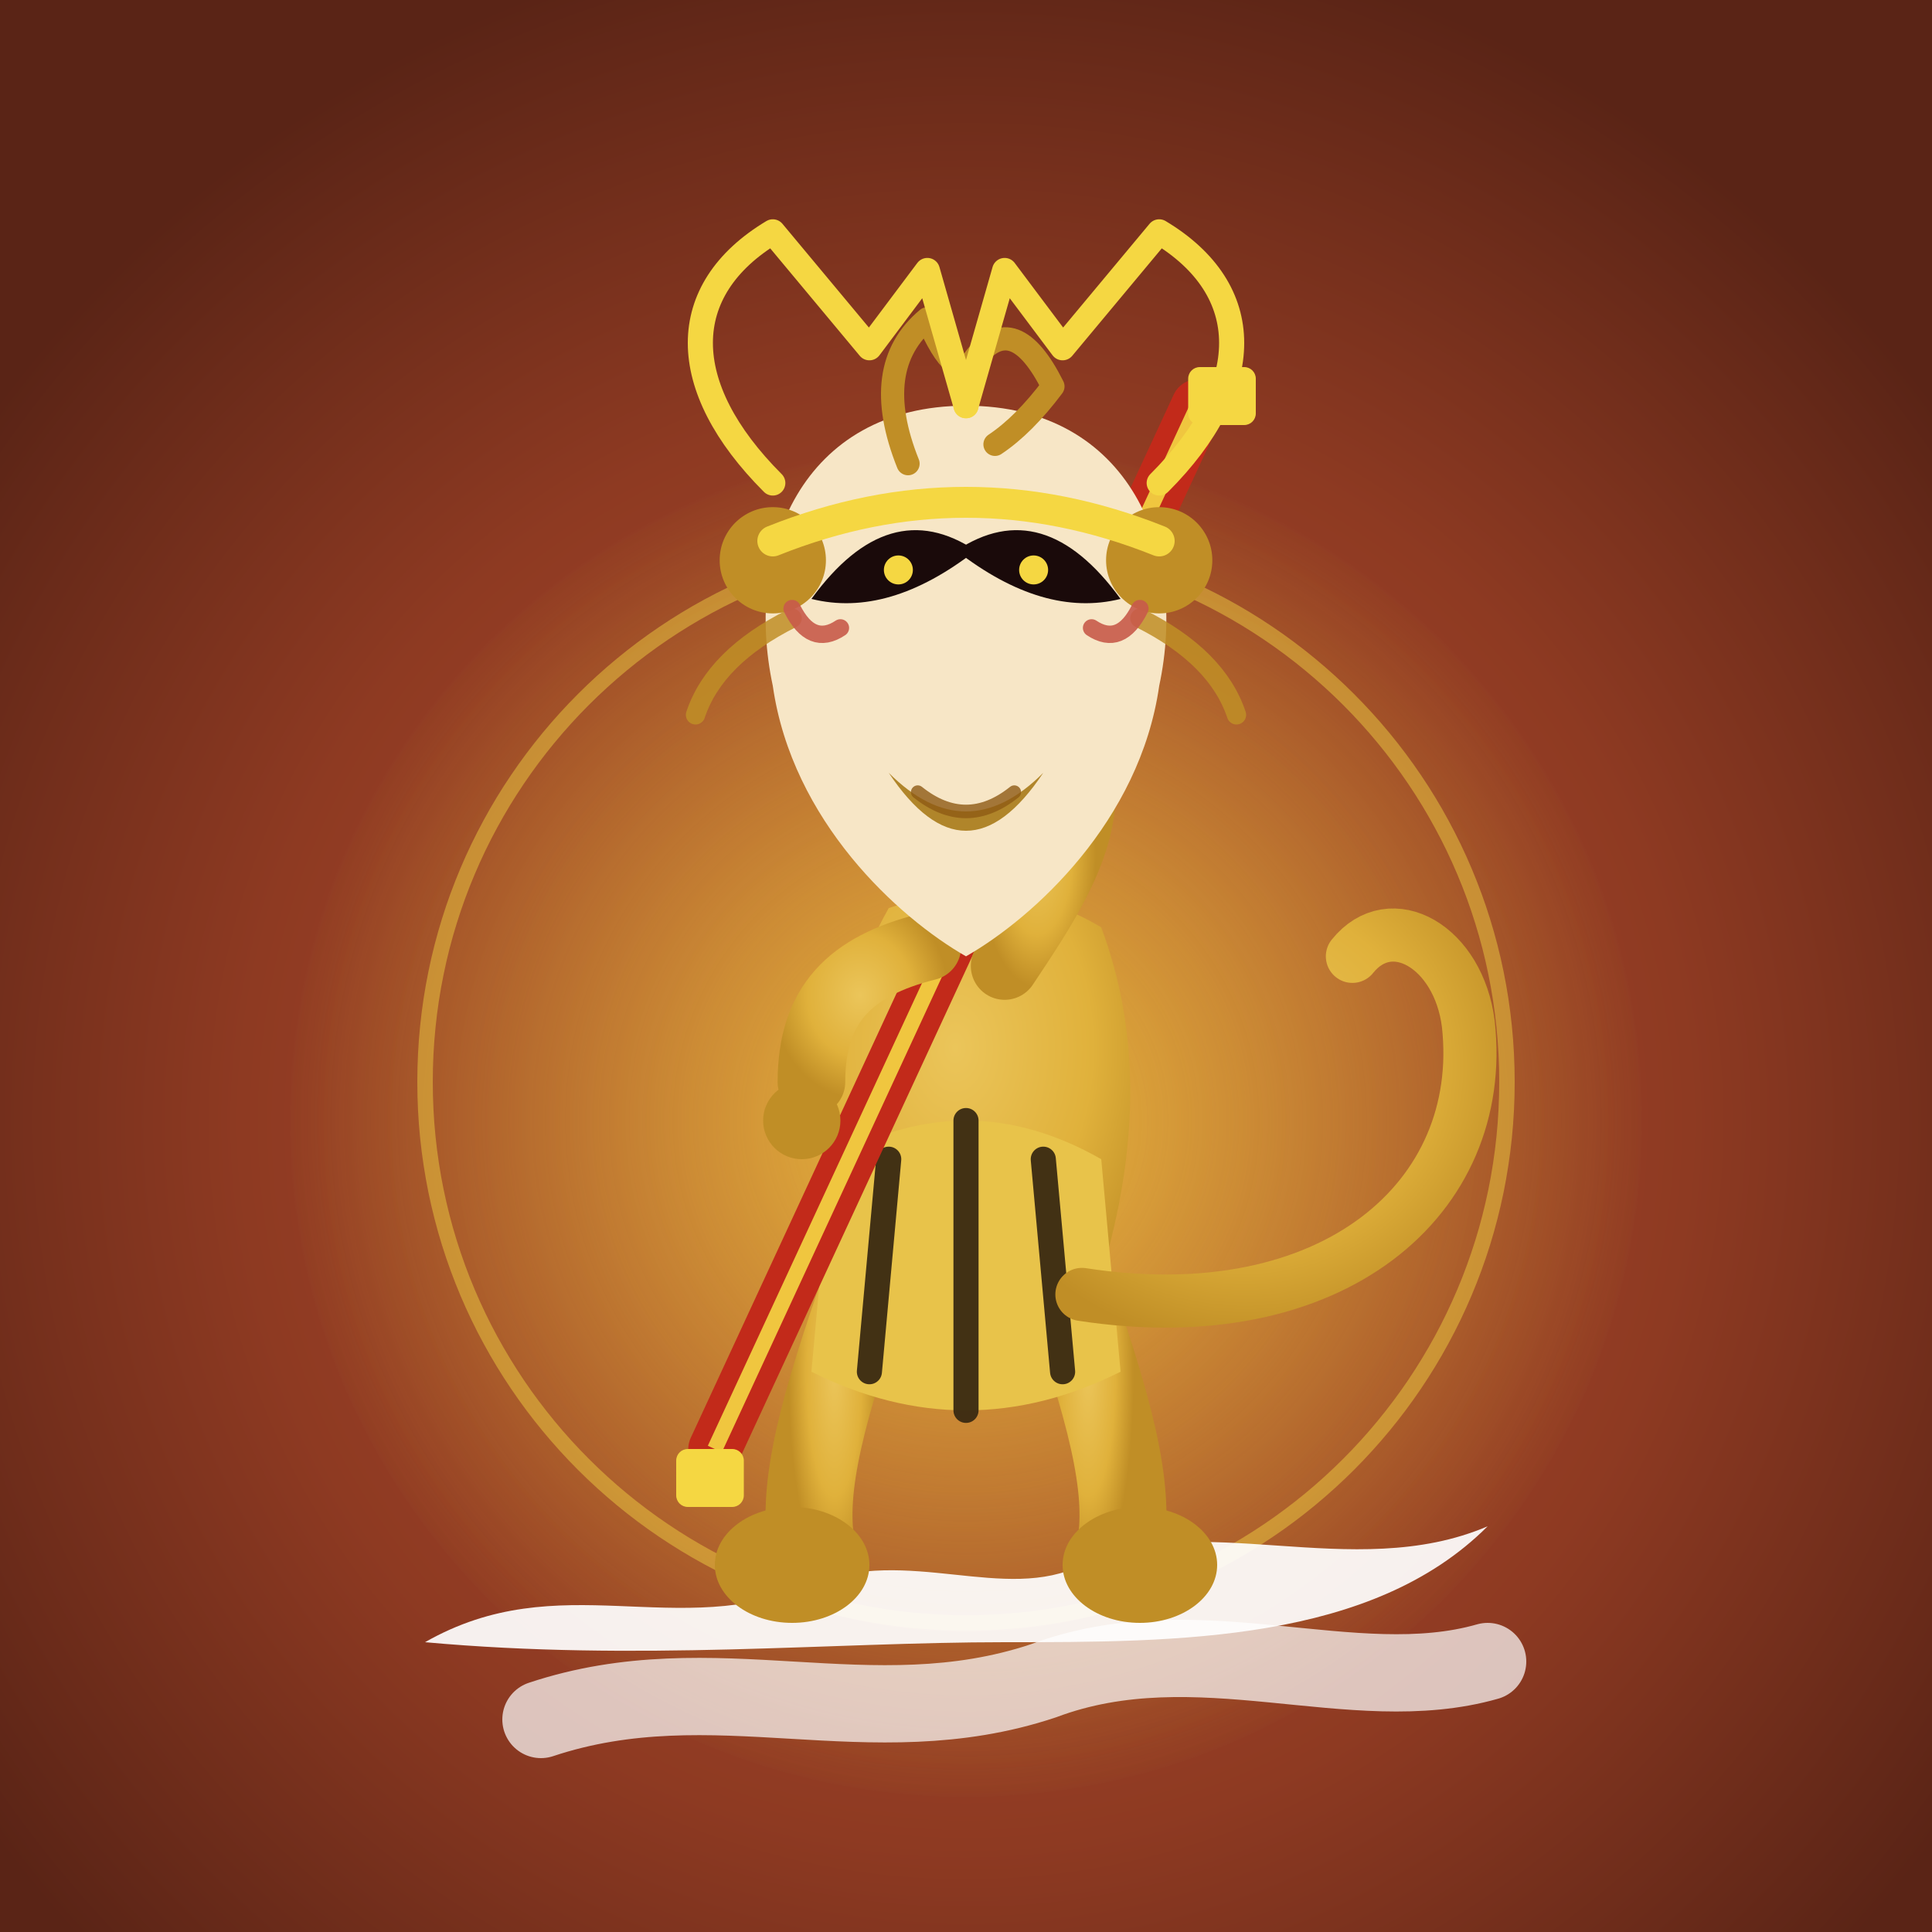
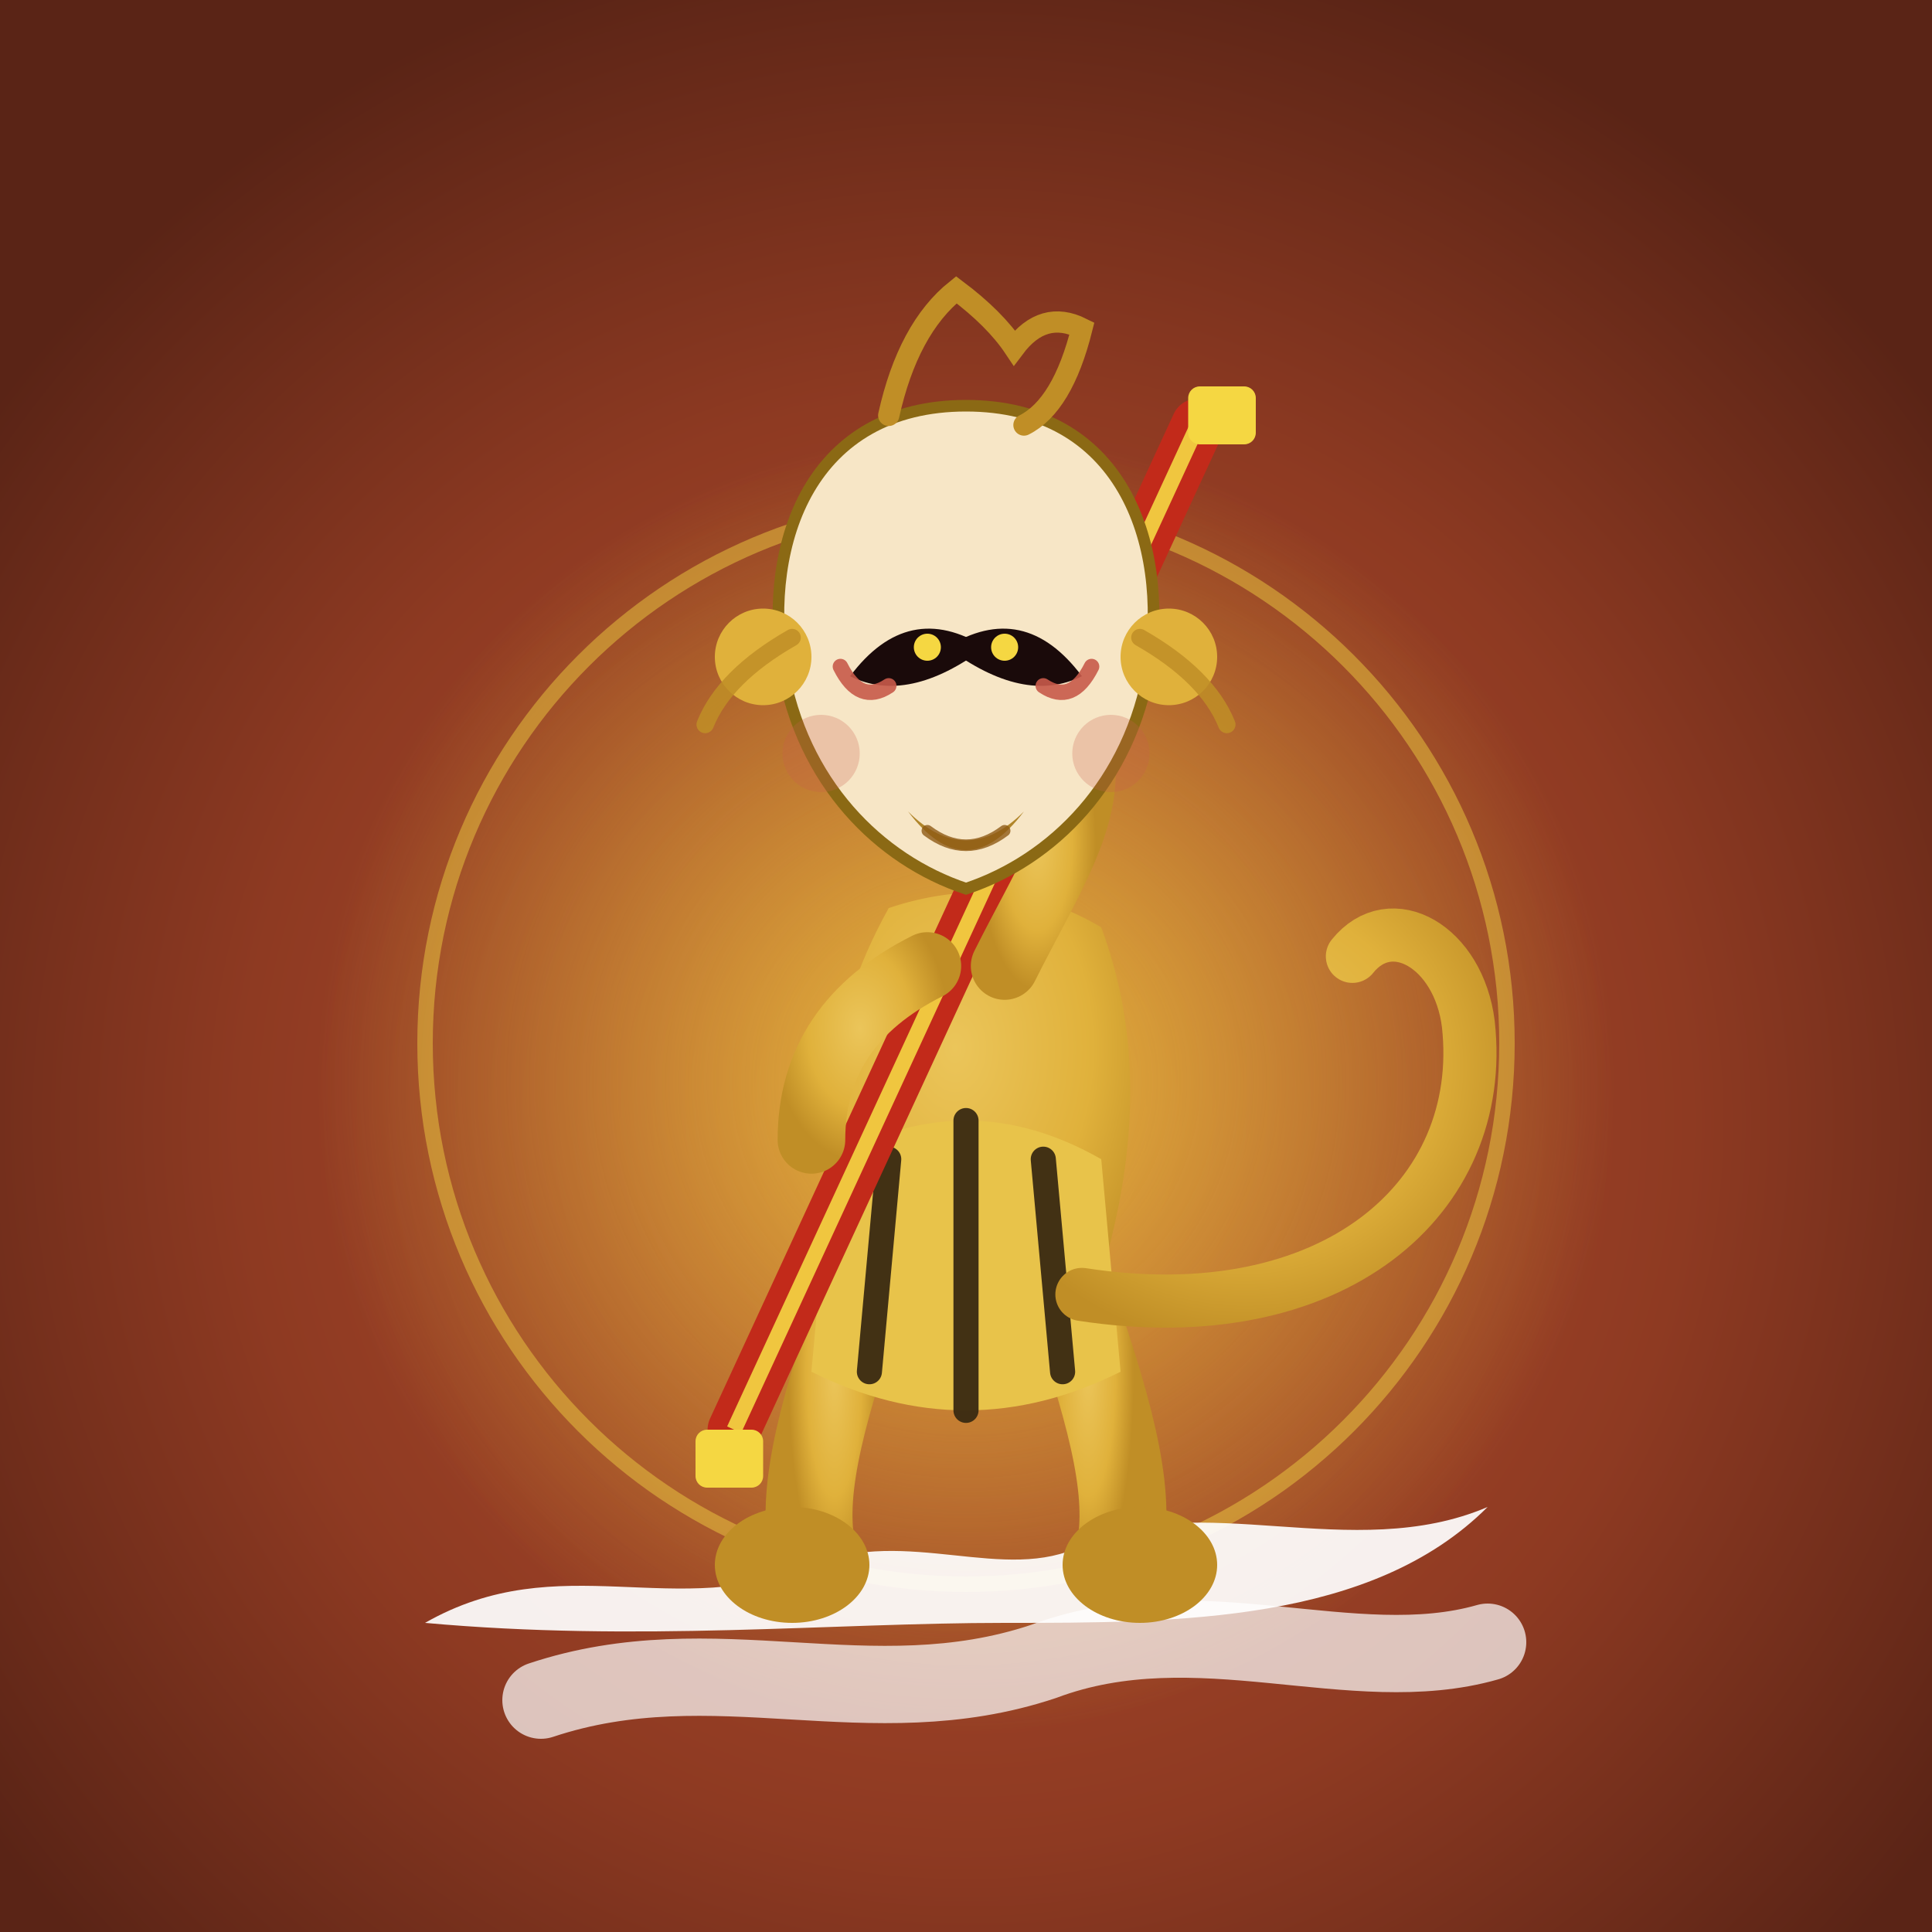
- <svg xmlns="http://www.w3.org/2000/svg" viewBox="0 0 200 200" role="img" aria-label="孙悟空·三阶·初成·筋斗云">
+ <svg xmlns="http://www.w3.org/2000/svg" viewBox="0 0 200 200" role="img" aria-label="孙悟空·三阶·初成·学艺归来">
  <defs>
    <radialGradient id="bg" cx="50%" cy="58%" r="62%">
      <stop offset="0%" stop-color="#B8502E" />
      <stop offset="60%" stop-color="#8E3A22" />
      <stop offset="100%" stop-color="#5A2416" />
    </radialGradient>
    <radialGradient id="fur" cx="42%" cy="36%" r="76%">
      <stop offset="0%" stop-color="#EBC55A" />
      <stop offset="60%" stop-color="#E0B13B" />
      <stop offset="100%" stop-color="#C08E26" />
    </radialGradient>
    <radialGradient id="core" cx="50%" cy="50%" r="50%">
      <stop offset="0%" stop-color="#F5D742" stop-opacity="0.8" />
      <stop offset="100%" stop-color="#F5D742" stop-opacity="0" />
    </radialGradient>
+     <g id="wukong-head">
+       <path d="M 0 -34 C 16 -34 21 -20 19 -7 C 17 5 9 13 0 16 C -9 13 -17 5 -19 -7 C -21 -20 -16 -34 0 -34 Z" fill="#F7E6C6" stroke="#8B6914" stroke-width="1.2" />
+       <circle cx="-21" cy="-8" r="5" fill="#E0B13B" />
+       <circle cx="21" cy="-8" r="5" fill="#E0B13B" />
+       <path d="M -8 -33 Q -6 -42 -1 -46 Q 3 -43 5 -40 Q 8 -44 12 -42 Q 10 -34 6 -32" fill="none" stroke="#C08E26" stroke-width="2.2" stroke-linecap="round" />
+       <path d="M -18 -10 Q -25 -6 -27 -1 M 18 -10 Q 25 -6 27 -1" fill="none" stroke="#C08E26" stroke-width="1.8" stroke-linecap="round" opacity="0.85" />
+       <path d="M -12 -6 Q -6 -14 2 -9 Q -6 -3 -12 -6 Z" fill="#1A0A0A" />
+       <path d="M -2 -9 Q 6 -14 12 -6 Q 6 -3 -2 -9 Z" fill="#1A0A0A" />
+       <circle cx="-4" cy="-9" r="1.4" fill="#F5D742" />
+       <circle cx="4" cy="-9" r="1.4" fill="#F5D742" />
+       <path d="M -13 -7 Q -11 -3 -8 -5" fill="none" stroke="#C85A4A" stroke-width="1.6" stroke-linecap="round" opacity="0.9" />
+       <path d="M 13 -7 Q 11 -3 8 -5" fill="none" stroke="#C85A4A" stroke-width="1.6" stroke-linecap="round" opacity="0.9" />
+       <path d="M -6 8 Q 0 14 6 8 Q 0 16 -6 8 Z" fill="#B0852A" />
+       <path d="M -4 10 Q 0 13 4 10" fill="none" stroke="#8E5A14" stroke-width="1.2" stroke-linecap="round" opacity="0.8" />
+       <circle cx="-15" cy="2" r="4" fill="#C85A4A" opacity="0.25" />
+       <circle cx="15" cy="2" r="4" fill="#C85A4A" opacity="0.25" />
+     </g>
  </defs>
  <rect width="200" height="200" fill="url(#bg)" />
-   <circle cx="100" cy="116" r="70" fill="url(#core)">
-     <animate attributeName="opacity" values="0.9;0.45;0.9" dur="3s" repeatCount="indefinite" />
+   <circle cx="100" cy="112" r="68" fill="url(#core)">
+     <animate attributeName="opacity" values="0.85;0.4;0.85" dur="3s" repeatCount="indefinite" />
  </circle>
-   <circle cx="100" cy="112" r="56" fill="none" stroke="#F5D742" stroke-width="1.6" opacity="0.45">
+   <circle cx="100" cy="108" r="56" fill="none" stroke="#F5D742" stroke-width="1.6" opacity="0.45">
    <animate attributeName="opacity" values="0.45;0.2;0.45" dur="3s" repeatCount="indefinite" />
  </circle>
  <g>
    <animateTransform attributeName="transform" type="translate" values="0 0;0 2;0 0" dur="3.5s" repeatCount="indefinite" />
-     <path d="M 44 170 C 58 162 70 170 84 164 C 94 160 104 166 112 162 C 124 156 140 164 154 158 C 142 170 122 170 104 170 C 86 170 66 172 44 170 Z" fill="#FFFFFF" opacity="0.92" />
-     <path d="M 56 178 C 74 172 90 180 108 174 C 124 168 140 176 154 172" fill="none" stroke="#FFFFFF" stroke-width="8" stroke-linecap="round" opacity="0.7" />
+     <path d="M 44 168 C 58 160 70 168 84 162 C 94 158 104 164 112 160 C 124 154 140 162 154 156 C 142 168 122 168 104 168 C 86 168 66 170 44 168 Z" fill="#FFFFFF" opacity="0.92" />
+     <path d="M 56 176 C 74 170 90 178 108 172 C 124 166 140 174 154 170" fill="none" stroke="#FFFFFF" stroke-width="8" stroke-linecap="round" opacity="0.7" />
  </g>
  <path d="M 90 132 C 85 146 83 154 84 160" fill="none" stroke="url(#fur)" stroke-width="9" stroke-linecap="round" />
  <path d="M 110 132 C 115 146 117 154 116 160" fill="none" stroke="url(#fur)" stroke-width="9" stroke-linecap="round" />
  <ellipse cx="82" cy="162" rx="8" ry="6" fill="#C08E26" />
  <ellipse cx="118" cy="162" rx="8" ry="6" fill="#C08E26" />
  <path d="M 92 94 Q 82 112 88 132 Q 100 142 114 132 Q 120 112 114 96 Q 104 90 92 94 Z" fill="url(#fur)" />
  <path d="M 86 120 Q 100 112 114 120 L 116 142 Q 100 150 84 142 Z" fill="#E8C34A" />
  <path d="M 92 120 L 90 142 M 100 116 L 100 146 M 108 120 L 110 142" stroke="#3A2A12" stroke-width="2.6" stroke-linecap="round" opacity="0.95" />
  <path d="M 112 134 C 138 138 154 124 152 106 C 151 98 144 94 140 99" fill="none" stroke="url(#fur)" stroke-width="5.5" stroke-linecap="round">
-     <animateTransform attributeName="transform" type="rotate" values="0 120 120;8 120 120;0 120 120" dur="2.6s" repeatCount="indefinite" />
+     <animateTransform attributeName="transform" type="rotate" values="0 120 118;8 120 118;0 120 118" dur="2.6s" repeatCount="indefinite" />
  </path>
-   <line x1="124" y1="42" x2="74" y2="150" stroke="#C22A1A" stroke-width="5.5" stroke-linecap="round" />
-   <line x1="124" y1="42" x2="74" y2="150" stroke="#F5D742" stroke-width="1.6" opacity="0.9" />
-   <rect x="123" y="38" width="7" height="6" rx="1.2" fill="#F5D742" />
-   <rect x="70" y="150" width="7" height="6" rx="1.2" fill="#F5D742" />
-   <path d="M 104 100 C 108 94 112 88 112 82" fill="none" stroke="url(#fur)" stroke-width="7" stroke-linecap="round" />
-   <circle cx="112" cy="78" r="4.4" fill="#C08E26" />
-   <path d="M 96 98 C 88 100 84 104 84 112" fill="none" stroke="url(#fur)" stroke-width="7" stroke-linecap="round" />
-   <circle cx="83" cy="116" r="4" fill="#C08E26" />
-   <ellipse cx="100" cy="60" rx="17" ry="15" fill="url(#fur)" />
-   <path d="M 100 42 C 117 42 123 57 120 71 C 118 85 107 95 100 99 C 93 95 82 85 80 71 C 77 57 83 42 100 42 Z" fill="#F7E6C6" />
-   <circle cx="80" cy="58" r="5.5" fill="#C08E26" />
-   <circle cx="120" cy="58" r="5.5" fill="#C08E26" />
-   <path d="M 94 48 Q 90 38 96 33 Q 99 40 101 37 Q 105 32 109 40 Q 106 44 103 46" fill="none" stroke="#C08E26" stroke-width="2.4" stroke-linecap="round" stroke-linejoin="round" />
-   <path d="M 82 64 Q 74 68 72 74 M 118 64 Q 126 68 128 74" fill="none" stroke="#C08E26" stroke-width="2" stroke-linecap="round" opacity="0.85" />
-   <path d="M 84 62 Q 92 51 101 57 Q 92 64 84 62 Z" fill="#1A0A0A" />
-   <path d="M 99 57 Q 108 51 116 62 Q 108 64 99 57 Z" fill="#1A0A0A" />
-   <circle cx="93" cy="59" r="1.5" fill="#F5D742" />
-   <circle cx="107" cy="59" r="1.5" fill="#F5D742" />
-   <path d="M 82 63 Q 84 67 87 65" fill="none" stroke="#C85A4A" stroke-width="1.8" stroke-linecap="round" opacity="0.9" />
-   <path d="M 118 63 Q 116 67 113 65" fill="none" stroke="#C85A4A" stroke-width="1.8" stroke-linecap="round" opacity="0.9" />
-   <path d="M 92 80 Q 100 88 108 80 Q 100 92 92 80 Z" fill="#B0852A" />
-   <path d="M 95 82 Q 100 86 105 82" fill="none" stroke="#8E5A14" stroke-width="1.4" stroke-linecap="round" opacity="0.8" />
-   <path d="M 80 50 C 70 40 70 30 80 24 L 90 36 L 96 28 L 100 42" fill="none" stroke="#F5D742" stroke-width="2.6" stroke-linecap="round" stroke-linejoin="round" />
-   <path d="M 120 50 C 130 40 130 30 120 24 L 110 36 L 104 28 L 100 42" fill="none" stroke="#F5D742" stroke-width="2.6" stroke-linecap="round" stroke-linejoin="round" />
-   <path d="M 80 56 Q 100 48 120 56" fill="none" stroke="#F5D742" stroke-width="3.2" stroke-linecap="round" />
+   <line x1="124" y1="44" x2="76" y2="148" stroke="#C22A1A" stroke-width="5.5" stroke-linecap="round" />
+   <line x1="124" y1="44" x2="76" y2="148" stroke="#F5D742" stroke-width="1.6" opacity="0.9" />
+   <rect x="123" y="40" width="7" height="6" rx="1.2" fill="#F5D742" />
+   <rect x="72" y="148" width="7" height="6" rx="1.2" fill="#F5D742" />
+   <path d="M 104 100 C 108 92 112 86 112 80" fill="none" stroke="url(#fur)" stroke-width="7" stroke-linecap="round" />
+   <circle cx="112" cy="76" r="4.4" fill="#C08E26" />
+   <path d="M 96 100 C 88 104 84 110 84 118" fill="none" stroke="url(#fur)" stroke-width="7" stroke-linecap="round" />
+   <use href="#wukong-head" transform="translate(100,76) scale(1)" />
  <g fill="#F5D742">
-     <circle cx="60" cy="108">
+     <circle cx="62" cy="108">
      <animate attributeName="cy" values="108;100;108" dur="3.2s" repeatCount="indefinite" />
      <animate attributeName="opacity" values="0.8;0.2;0.8" dur="3.2s" repeatCount="indefinite" />
    </circle>
-     <circle cx="142" cy="100">
-       <animate attributeName="cy" values="100;92;100" dur="3.8s" repeatCount="indefinite" />
+     <circle cx="140" cy="102">
+       <animate attributeName="cy" values="102;94;102" dur="3.8s" repeatCount="indefinite" />
      <animate attributeName="opacity" values="0.7;0.2;0.7" dur="3.8s" repeatCount="indefinite" />
    </circle>
  </g>
</svg>
